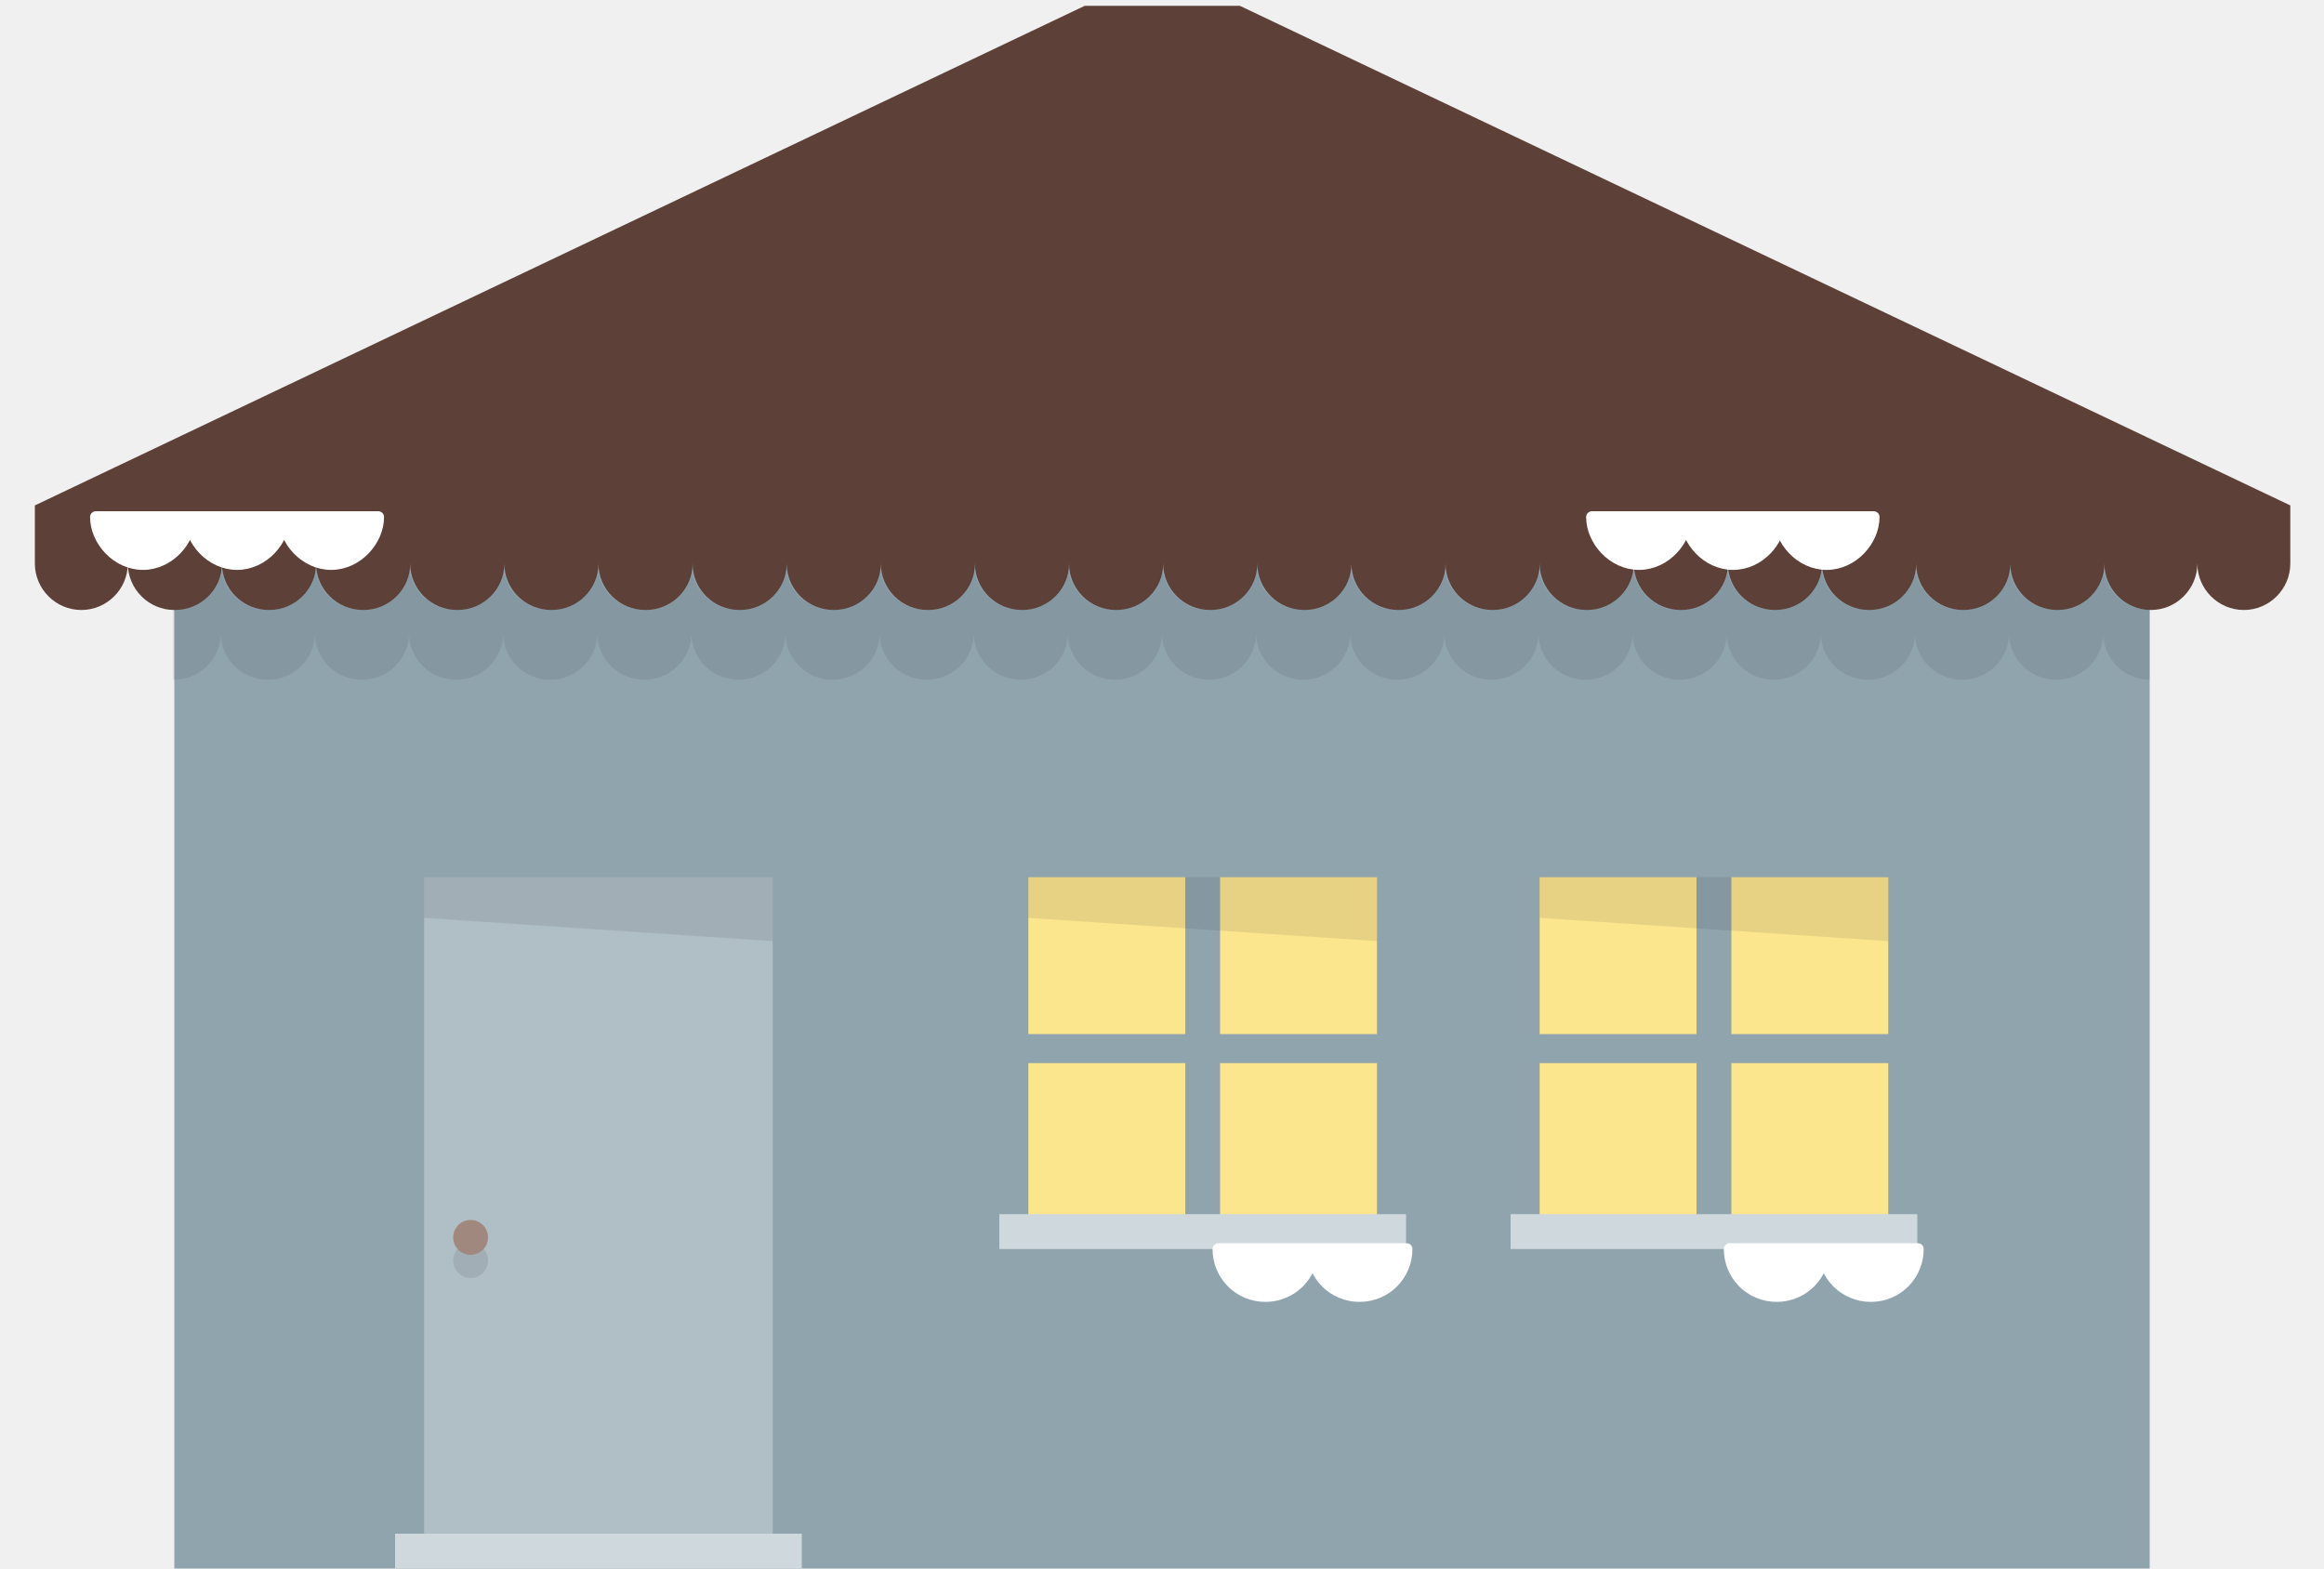
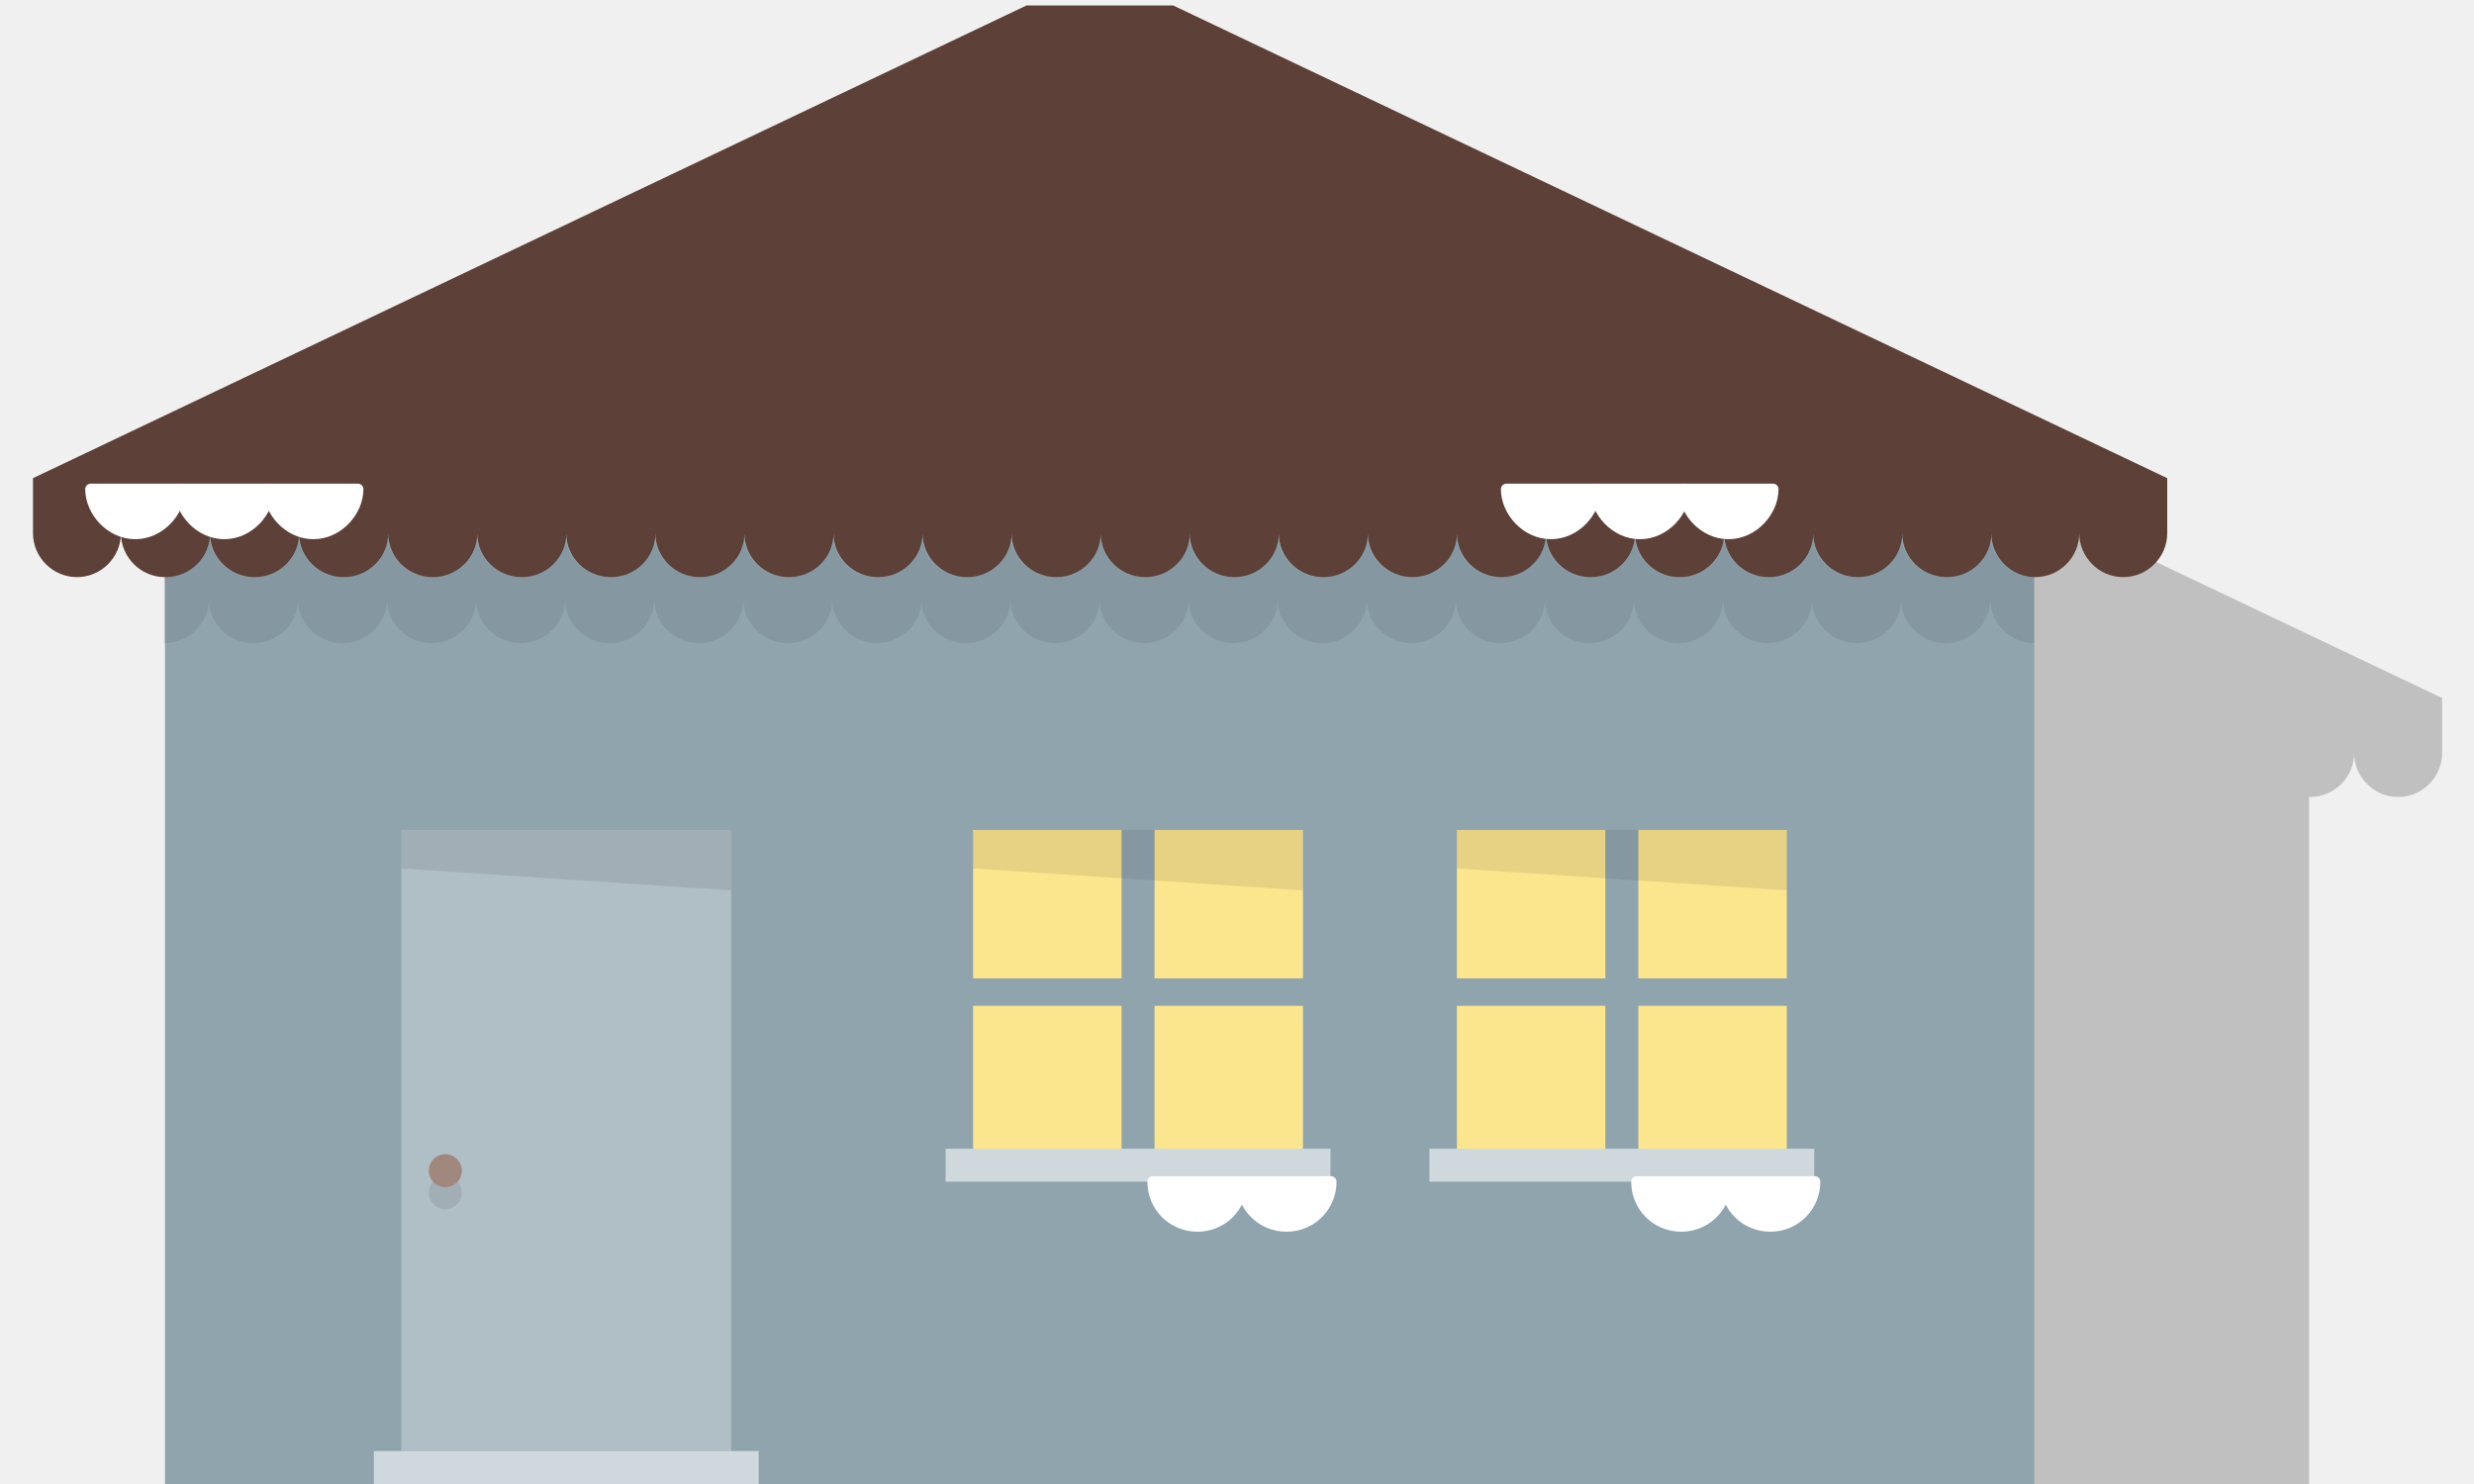
- <svg xmlns="http://www.w3.org/2000/svg" viewBox="0 0 400 270">
-   <path fill="#90A4AE" d="M30 87h340v183H30z" />
-   <path fill="#B0BEC5" d="M73 151h60v113H73z" />
-   <path d="M265 151h27v27h-27zm33 0h27v27h-27zm-33 32h27v27h-27zm33 0h27v27h-27z" fill="#FCE68D" />
-   <path fill="#CFD8DC" d="M68 264h70v6H68zm192-55h70v6h-70z" />
-   <path opacity=".1" fill="#231F20" d="M73 151v7l60 4v-11zm192 0v7l60 4v-11z" />
-   <path fill="#5D4037" d="M213.4 1h-26.7L6 87v10c0 4.4 3.6 8 8 8s8-3.6 8-8c0 4.4 3.6 8 8 8h.1c4.5 0 8.1-3.6 8.1-8 0 4.4 3.6 8 8.1 8s8.1-3.6 8.1-8c0 4.4 3.6 8 8.1 8s8.1-3.6 8.1-8c0 4.4 3.6 8 8.1 8s8.1-3.6 8.1-8c0 4.4 3.6 8 8.1 8s8.1-3.6 8.1-8c0 4.4 3.6 8 8.1 8s8.1-3.6 8.1-8c0 4.4 3.6 8 8.1 8s8.1-3.6 8.1-8c0 4.4 3.6 8 8.1 8s8.1-3.6 8.1-8c0 4.4 3.6 8 8.1 8s8.1-3.6 8.1-8c0 4.4 3.6 8 8.1 8s8.1-3.6 8.1-8c0 4.4 3.6 8 8.1 8s8.1-3.6 8.1-8c0 4.4 3.6 8 8.1 8s8.1-3.6 8.1-8c0 4.4 3.6 8 8.1 8s8.1-3.6 8.1-8c0 4.4 3.6 8 8.1 8s8.1-3.6 8.1-8c0 4.4 3.6 8 8.1 8s8.1-3.6 8.1-8c0 4.4 3.6 8 8.1 8s8.1-3.6 8.1-8c0 4.4 3.6 8 8.1 8s8.1-3.6 8.1-8c0 4.4 3.6 8 8.1 8s8.1-3.6 8.1-8c0 4.4 3.6 8 8.1 8s8.1-3.6 8.1-8c0 4.4 3.6 8 8.1 8s8.1-3.6 8.1-8c0 4.4 3.6 8 8.1 8s8.1-3.6 8.1-8c0 4.4 3.6 8 8 8s8-3.6 8-8c0 4.4 3.6 8 8 8s8-3.6 8-8V87L213.4 1z" />
-   <path opacity=".1" fill="#231F20" d="M362 97c0 4.4-3.6 8-8.1 8s-8.1-3.6-8.1-8c0 4.4-3.6 8-8.1 8s-8.1-3.6-8.1-8c0 4.4-3.6 8-8.1 8s-8.1-3.6-8.1-8c0 4.4-3.6 8-8.1 8s-8.1-3.6-8.1-8c0 4.4-3.6 8-8.1 8s-8.1-3.6-8.1-8c0 4.4-3.6 8-8.1 8s-8.1-3.6-8.1-8c0 4.4-3.6 8-8.1 8s-8.1-3.6-8.1-8c0 4.4-3.6 8-8.1 8s-8.1-3.6-8.1-8c0 4.4-3.6 8-8.1 8s-8.1-3.6-8.1-8c0 4.4-3.6 8-8.1 8s-8.1-3.6-8.1-8c0 4.4-3.6 8-8.1 8s-8.1-3.6-8.1-8c0 4.4-3.6 8-8.1 8s-8.1-3.6-8.1-8c0 4.4-3.6 8-8.1 8s-8.1-3.6-8.1-8c0 4.4-3.6 8-8.1 8s-8.1-3.6-8.1-8c0 4.4-3.6 8-8.1 8s-8.1-3.6-8.1-8c0 4.4-3.6 8-8.1 8s-8.1-3.6-8.1-8c0 4.4-3.6 8-8.1 8s-8.1-3.6-8.1-8c0 4.4-3.6 8-8.1 8s-8.1-3.6-8.1-8c0 4.4-3.6 8-8.1 8s-8.1-3.6-8.1-8c0 4.4-3.6 8-8.1 8s-8.1-3.6-8.1-8c0 4.4-3.6 8-8.1 8h-.1v12h.1c4.5 0 8.1-3.6 8.1-8 0 4.4 3.6 8 8.1 8s8.1-3.6 8.1-8c0 4.4 3.6 8 8.1 8s8.1-3.6 8.1-8c0 4.4 3.6 8 8.1 8s8.1-3.6 8.1-8c0 4.4 3.6 8 8.1 8s8.1-3.6 8.1-8c0 4.4 3.6 8 8.1 8s8.1-3.6 8.1-8c0 4.4 3.6 8 8.1 8s8.1-3.6 8.1-8c0 4.4 3.6 8 8.1 8s8.1-3.6 8.1-8c0 4.4 3.6 8 8.1 8s8.1-3.6 8.1-8c0 4.4 3.6 8 8.1 8s8.1-3.6 8.1-8c0 4.4 3.6 8 8.1 8s8.1-3.6 8.1-8c0 4.4 3.6 8 8.1 8s8.1-3.6 8.1-8c0 4.4 3.6 8 8.1 8s8.1-3.6 8.1-8c0 4.4 3.6 8 8.1 8s8.1-3.6 8.1-8c0 4.4 3.6 8 8.1 8s8.1-3.6 8.1-8c0 4.4 3.6 8 8.1 8s8.1-3.6 8.1-8c0 4.4 3.6 8 8.1 8s8.1-3.6 8.1-8c0 4.4 3.6 8 8.1 8s8.1-3.6 8.1-8c0 4.4 3.6 8 8.1 8s8.1-3.6 8.1-8c0 4.4 3.6 8 8.1 8s8.1-3.6 8.1-8c0 4.4 3.6 8 8.1 8s8.1-3.6 8.1-8c0 4.4 3.6 8 8 8v-12c-4.4 0-8-3.6-8-8z" />
-   <g fill="#fff" stroke="#fff" stroke-width="2" stroke-linejoin="round" stroke-miterlimit="10">
-     <path d="M32.7 89c0 4-3.6 8.1-8.1 8.1S16.5 93 16.5 89h16.2zm16.2 0c0 4-3.6 8.1-8.1 8.1S32.7 93 32.7 89h16.2z" />
-     <path d="M65.1 89c0 4-3.6 8.1-8.1 8.1S48.9 93 48.9 89h16.2z" />
+ <svg xmlns="http://www.w3.org/2000/svg" version="1.1" id="Layer_1" x="0px" y="0px" viewBox="0 0 450 270" style="enable-background:new 0 0 450 270;" xml:space="preserve">
+   <style type="text/css">
+ 	.st0{opacity:0.2;enable-background:new    ;}
+ 	.st1{fill:#90A4AE;}
+ 	.st2{fill:#B0BEC5;}
+ 	.st3{fill:#FCE68D;}
+ 	.st4{fill:#CFD8DC;}
+ 	.st5{opacity:0.1;fill:#231F20;enable-background:new    ;}
+ 	.st6{fill:#5D4037;}
+ 	.st7{fill:#FFFFFF;stroke:#FFFFFF;stroke-width:2;stroke-linejoin:round;stroke-miterlimit:10;}
+ 	.st8{fill:#A1887F;}
+ </style>
+   <path class="st0" d="M263.4,41h-26.7L56,127v10c0,4.4,3.6,8,8,8s8-3.6,8-8c0,4.4,3.6,8,8,8c0,0,0,0-0.1,0h-0.1v12h0.1H80v113h38h70  h232V157v-12l0,0c0.1,0,0.1,0,0.2,0c4.4,0,8-3.6,8-8c0,4.4,3.6,8,8,8s8-3.6,8-8v-10L263.4,41z" />
+   <g>
+     <rect x="30" y="87" class="st1" width="340" height="183" />
+     <rect x="73" y="151" class="st2" width="60" height="113" />
+     <g>
+       <rect x="265" y="151" class="st3" width="27" height="27" />
+       <rect x="298" y="151" class="st3" width="27" height="27" />
+       <rect x="265" y="183" class="st3" width="27" height="27" />
+       <rect x="298" y="183" class="st3" width="27" height="27" />
+     </g>
+     <rect x="68" y="264" class="st4" width="70" height="6" />
+     <rect x="260" y="209" class="st4" width="70" height="6" />
+     <polygon class="st5" points="73,151 73,158 133,162 133,151  " />
+     <polygon class="st5" points="265,151 265,158 325,162 325,151  " />
+     <path class="st6" d="M213.4,1h-26.7L6,87v10c0,4.4,3.6,8,8,8s8-3.6,8-8c0,4.4,3.6,8,8,8l0,0h0.1c4.5,0,8.1-3.6,8.1-8   c0,4.4,3.6,8,8.1,8s8.1-3.6,8.1-8c0,4.4,3.6,8,8.1,8s8.1-3.6,8.1-8c0,4.4,3.6,8,8.1,8c4.5,0,8.1-3.6,8.1-8c0,4.4,3.6,8,8.1,8   s8.1-3.6,8.1-8c0,4.4,3.6,8,8.1,8s8.1-3.6,8.1-8c0,4.4,3.6,8,8.1,8s8.1-3.6,8.1-8c0,4.4,3.6,8,8.1,8s8.1-3.6,8.1-8   c0,4.4,3.6,8,8.1,8s8.1-3.6,8.1-8c0,4.4,3.6,8,8.1,8s8.1-3.6,8.1-8c0,4.4,3.6,8,8.1,8s8.1-3.6,8.1-8c0,4.4,3.6,8,8.1,8   c4.5,0,8.1-3.6,8.1-8c0,4.4,3.6,8,8.1,8s8.1-3.6,8.1-8c0,4.4,3.6,8,8.1,8s8.1-3.6,8.1-8c0,4.4,3.6,8,8.1,8s8.1-3.6,8.1-8   c0,4.4,3.6,8,8.1,8s8.1-3.6,8.1-8c0,4.4,3.6,8,8.1,8s8.1-3.6,8.1-8c0,4.4,3.6,8,8.1,8s8.1-3.6,8.1-8c0,4.4,3.6,8,8.1,8   s8.1-3.6,8.1-8c0,4.4,3.6,8,8.1,8s8.1-3.6,8.1-8c0,4.4,3.6,8,8.1,8s8.1-3.6,8.1-8c0,4.4,3.6,8,8,8s8-3.6,8-8c0,4.4,3.6,8,8,8   s8-3.6,8-8V87L213.4,1z" />
+     <path class="st5" d="M362,97c0,4.4-3.6,8-8.1,8s-8.1-3.6-8.1-8c0,4.4-3.6,8-8.1,8s-8.1-3.6-8.1-8c0,4.4-3.6,8-8.1,8s-8.1-3.6-8.1-8   c0,4.4-3.6,8-8.1,8s-8.1-3.6-8.1-8c0,4.4-3.6,8-8.1,8s-8.1-3.6-8.1-8c0,4.4-3.6,8-8.1,8s-8.1-3.6-8.1-8c0,4.4-3.6,8-8.1,8   s-8.1-3.6-8.1-8c0,4.4-3.6,8-8.1,8s-8.1-3.6-8.1-8c0,4.4-3.6,8-8.1,8s-8.1-3.6-8.1-8c0,4.4-3.6,8-8.1,8s-8.1-3.6-8.1-8   c0,4.4-3.6,8-8.1,8s-8.1-3.6-8.1-8c0,4.4-3.6,8-8.1,8s-8.1-3.6-8.1-8c0,4.4-3.6,8-8.1,8s-8.1-3.6-8.1-8c0,4.4-3.6,8-8.1,8   s-8.1-3.6-8.1-8c0,4.4-3.6,8-8.1,8s-8.1-3.6-8.1-8c0,4.4-3.6,8-8.1,8s-8.1-3.6-8.1-8c0,4.4-3.6,8-8.1,8s-8.1-3.6-8.1-8   c0,4.4-3.6,8-8.1,8s-8.1-3.6-8.1-8c0,4.4-3.6,8-8.1,8s-8.1-3.6-8.1-8c0,4.4-3.6,8-8.1,8s-8.1-3.6-8.1-8c0,4.4-3.6,8-8.1,8h-0.1v12   h0.1c4.5,0,8.1-3.6,8.1-8c0,4.4,3.6,8,8.1,8s8.1-3.6,8.1-8c0,4.4,3.6,8,8.1,8s8.1-3.6,8.1-8c0,4.4,3.6,8,8.1,8s8.1-3.6,8.1-8   c0,4.4,3.6,8,8.1,8s8.1-3.6,8.1-8c0,4.4,3.6,8,8.1,8s8.1-3.6,8.1-8c0,4.4,3.6,8,8.1,8s8.1-3.6,8.1-8c0,4.4,3.6,8,8.1,8   s8.1-3.6,8.1-8c0,4.4,3.6,8,8.1,8s8.1-3.6,8.1-8c0,4.4,3.6,8,8.1,8s8.1-3.6,8.1-8c0,4.4,3.6,8,8.1,8s8.1-3.6,8.1-8   c0,4.4,3.6,8,8.1,8s8.1-3.6,8.1-8c0,4.4,3.6,8,8.1,8s8.1-3.6,8.1-8c0,4.4,3.6,8,8.1,8s8.1-3.6,8.1-8c0,4.4,3.6,8,8.1,8   s8.1-3.6,8.1-8c0,4.4,3.6,8,8.1,8s8.1-3.6,8.1-8c0,4.4,3.6,8,8.1,8s8.1-3.6,8.1-8c0,4.4,3.6,8,8.1,8s8.1-3.6,8.1-8   c0,4.4,3.6,8,8.1,8s8.1-3.6,8.1-8c0,4.4,3.6,8,8.1,8s8.1-3.6,8.1-8c0,4.4,3.6,8,8.1,8s8.1-3.6,8.1-8c0,4.4,3.6,8,8,8v-12   C365.6,105,362,101.4,362,97z" />
+     <g>
+       <path class="st7" d="M32.7,89c0,4-3.6,8.1-8.1,8.1S16.5,93,16.5,89H32.7z" />
+       <path class="st7" d="M48.9,89c0,4-3.6,8.1-8.1,8.1S32.7,93,32.7,89H48.9z" />
+       <path class="st7" d="M65.1,89c0,4-3.6,8.1-8.1,8.1S48.9,93,48.9,89H65.1z" />
+     </g>
+     <g>
+       <path class="st7" d="M290.2,89c0,4-3.6,8.1-8.1,8.1S274,93,274,89H290.2z" />
+       <path class="st7" d="M306.4,89c0,4-3.6,8.1-8.1,8.1s-8.1-4.1-8.1-8.1H306.4z" />
+       <path class="st7" d="M322.5,89c0,4-3.6,8.1-8.1,8.1s-8.1-4.1-8.1-8.1H322.5z" />
+     </g>
+     <g>
+       <path class="st7" d="M313.9,215c0,4.5-3.6,8.1-8.1,8.1s-8.1-3.6-8.1-8.1H313.9z" />
+       <path class="st7" d="M330.1,215c0,4.5-3.6,8.1-8.1,8.1s-8.1-3.6-8.1-8.1H330.1z" />
+     </g>
+     <g>
+       <rect x="177" y="151" class="st3" width="27" height="27" />
+       <rect x="210" y="151" class="st3" width="27" height="27" />
+       <rect x="177" y="183" class="st3" width="27" height="27" />
+       <rect x="210" y="183" class="st3" width="27" height="27" />
+     </g>
+     <rect x="172" y="209" class="st4" width="70" height="6" />
+     <polygon class="st5" points="177,151 177,158 237,162 237,151  " />
+     <g>
+       <path class="st7" d="M225.9,215c0,4.5-3.6,8.1-8.1,8.1s-8.1-3.6-8.1-8.1H225.9z" />
+       <path class="st7" d="M242.1,215c0,4.5-3.6,8.1-8.1,8.1s-8.1-3.6-8.1-8.1H242.1z" />
+     </g>
+     <circle class="st5" cx="81" cy="217" r="3" />
+     <circle class="st8" cx="81" cy="213" r="3" />
  </g>
-   <g fill="#fff" stroke="#fff" stroke-width="2" stroke-linejoin="round" stroke-miterlimit="10">
-     <path d="M290.2 89c0 4-3.6 8.1-8.1 8.1S274 93 274 89h16.2z" />
-     <path d="M306.4 89c0 4-3.6 8.1-8.1 8.1s-8.1-4.1-8.1-8.1h16.2z" />
-     <path d="M322.5 89c0 4-3.6 8.1-8.1 8.1s-8.1-4.1-8.1-8.1h16.2z" />
-   </g>
-   <path d="M313.9 215c0 4.5-3.6 8.1-8.1 8.1s-8.1-3.6-8.1-8.1h16.2zm16.2 0c0 4.5-3.6 8.1-8.1 8.1s-8.1-3.6-8.1-8.1h16.2z" fill="#fff" stroke="#fff" stroke-width="2" stroke-linejoin="round" stroke-miterlimit="10" />
-   <path d="M177 151h27v27h-27zm33 0h27v27h-27zm-33 32h27v27h-27zm33 0h27v27h-27z" fill="#FCE68D" />
-   <path fill="#CFD8DC" d="M172 209h70v6h-70z" />
-   <path opacity=".1" fill="#231F20" d="M177 151v7l60 4v-11z" />
-   <path d="M225.9 215c0 4.5-3.6 8.1-8.1 8.1s-8.1-3.6-8.1-8.1h16.2zm16.2 0c0 4.5-3.6 8.1-8.1 8.1s-8.1-3.6-8.1-8.1h16.2z" fill="#fff" stroke="#fff" stroke-width="2" stroke-linejoin="round" stroke-miterlimit="10" />
-   <circle opacity=".1" fill="#231F20" cx="81" cy="217" r="3" />
-   <circle fill="#A1887F" cx="81" cy="213" r="3" />
</svg>
